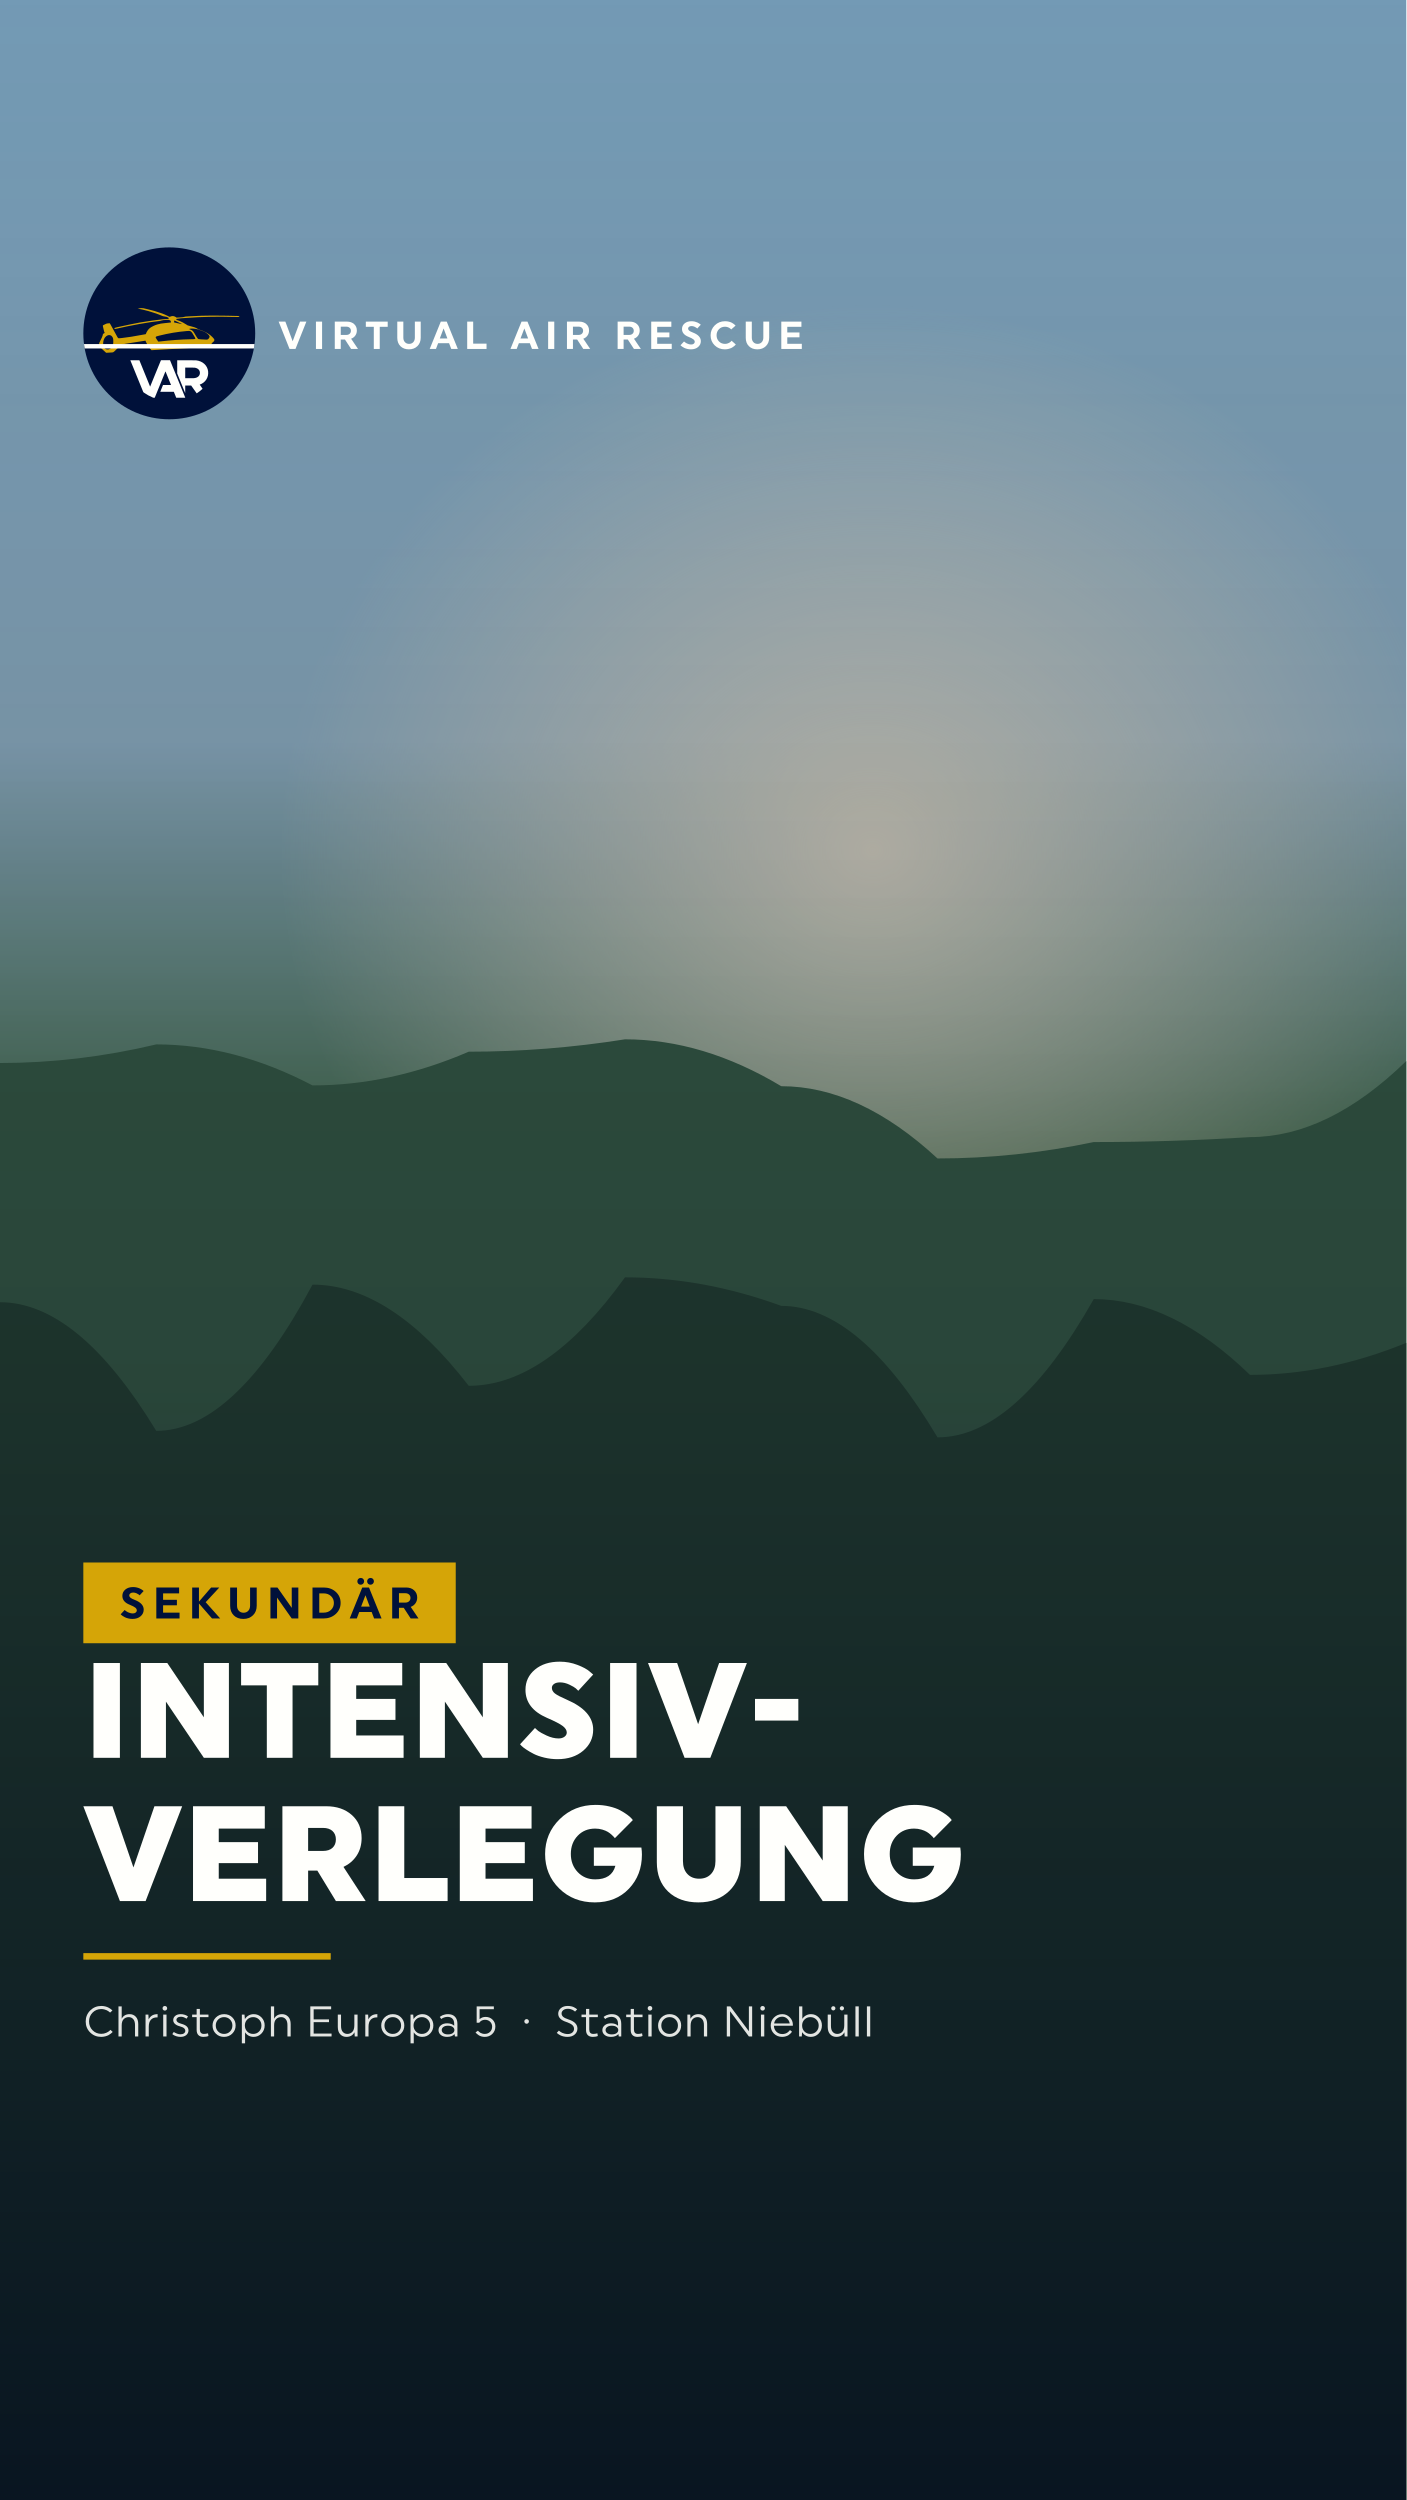
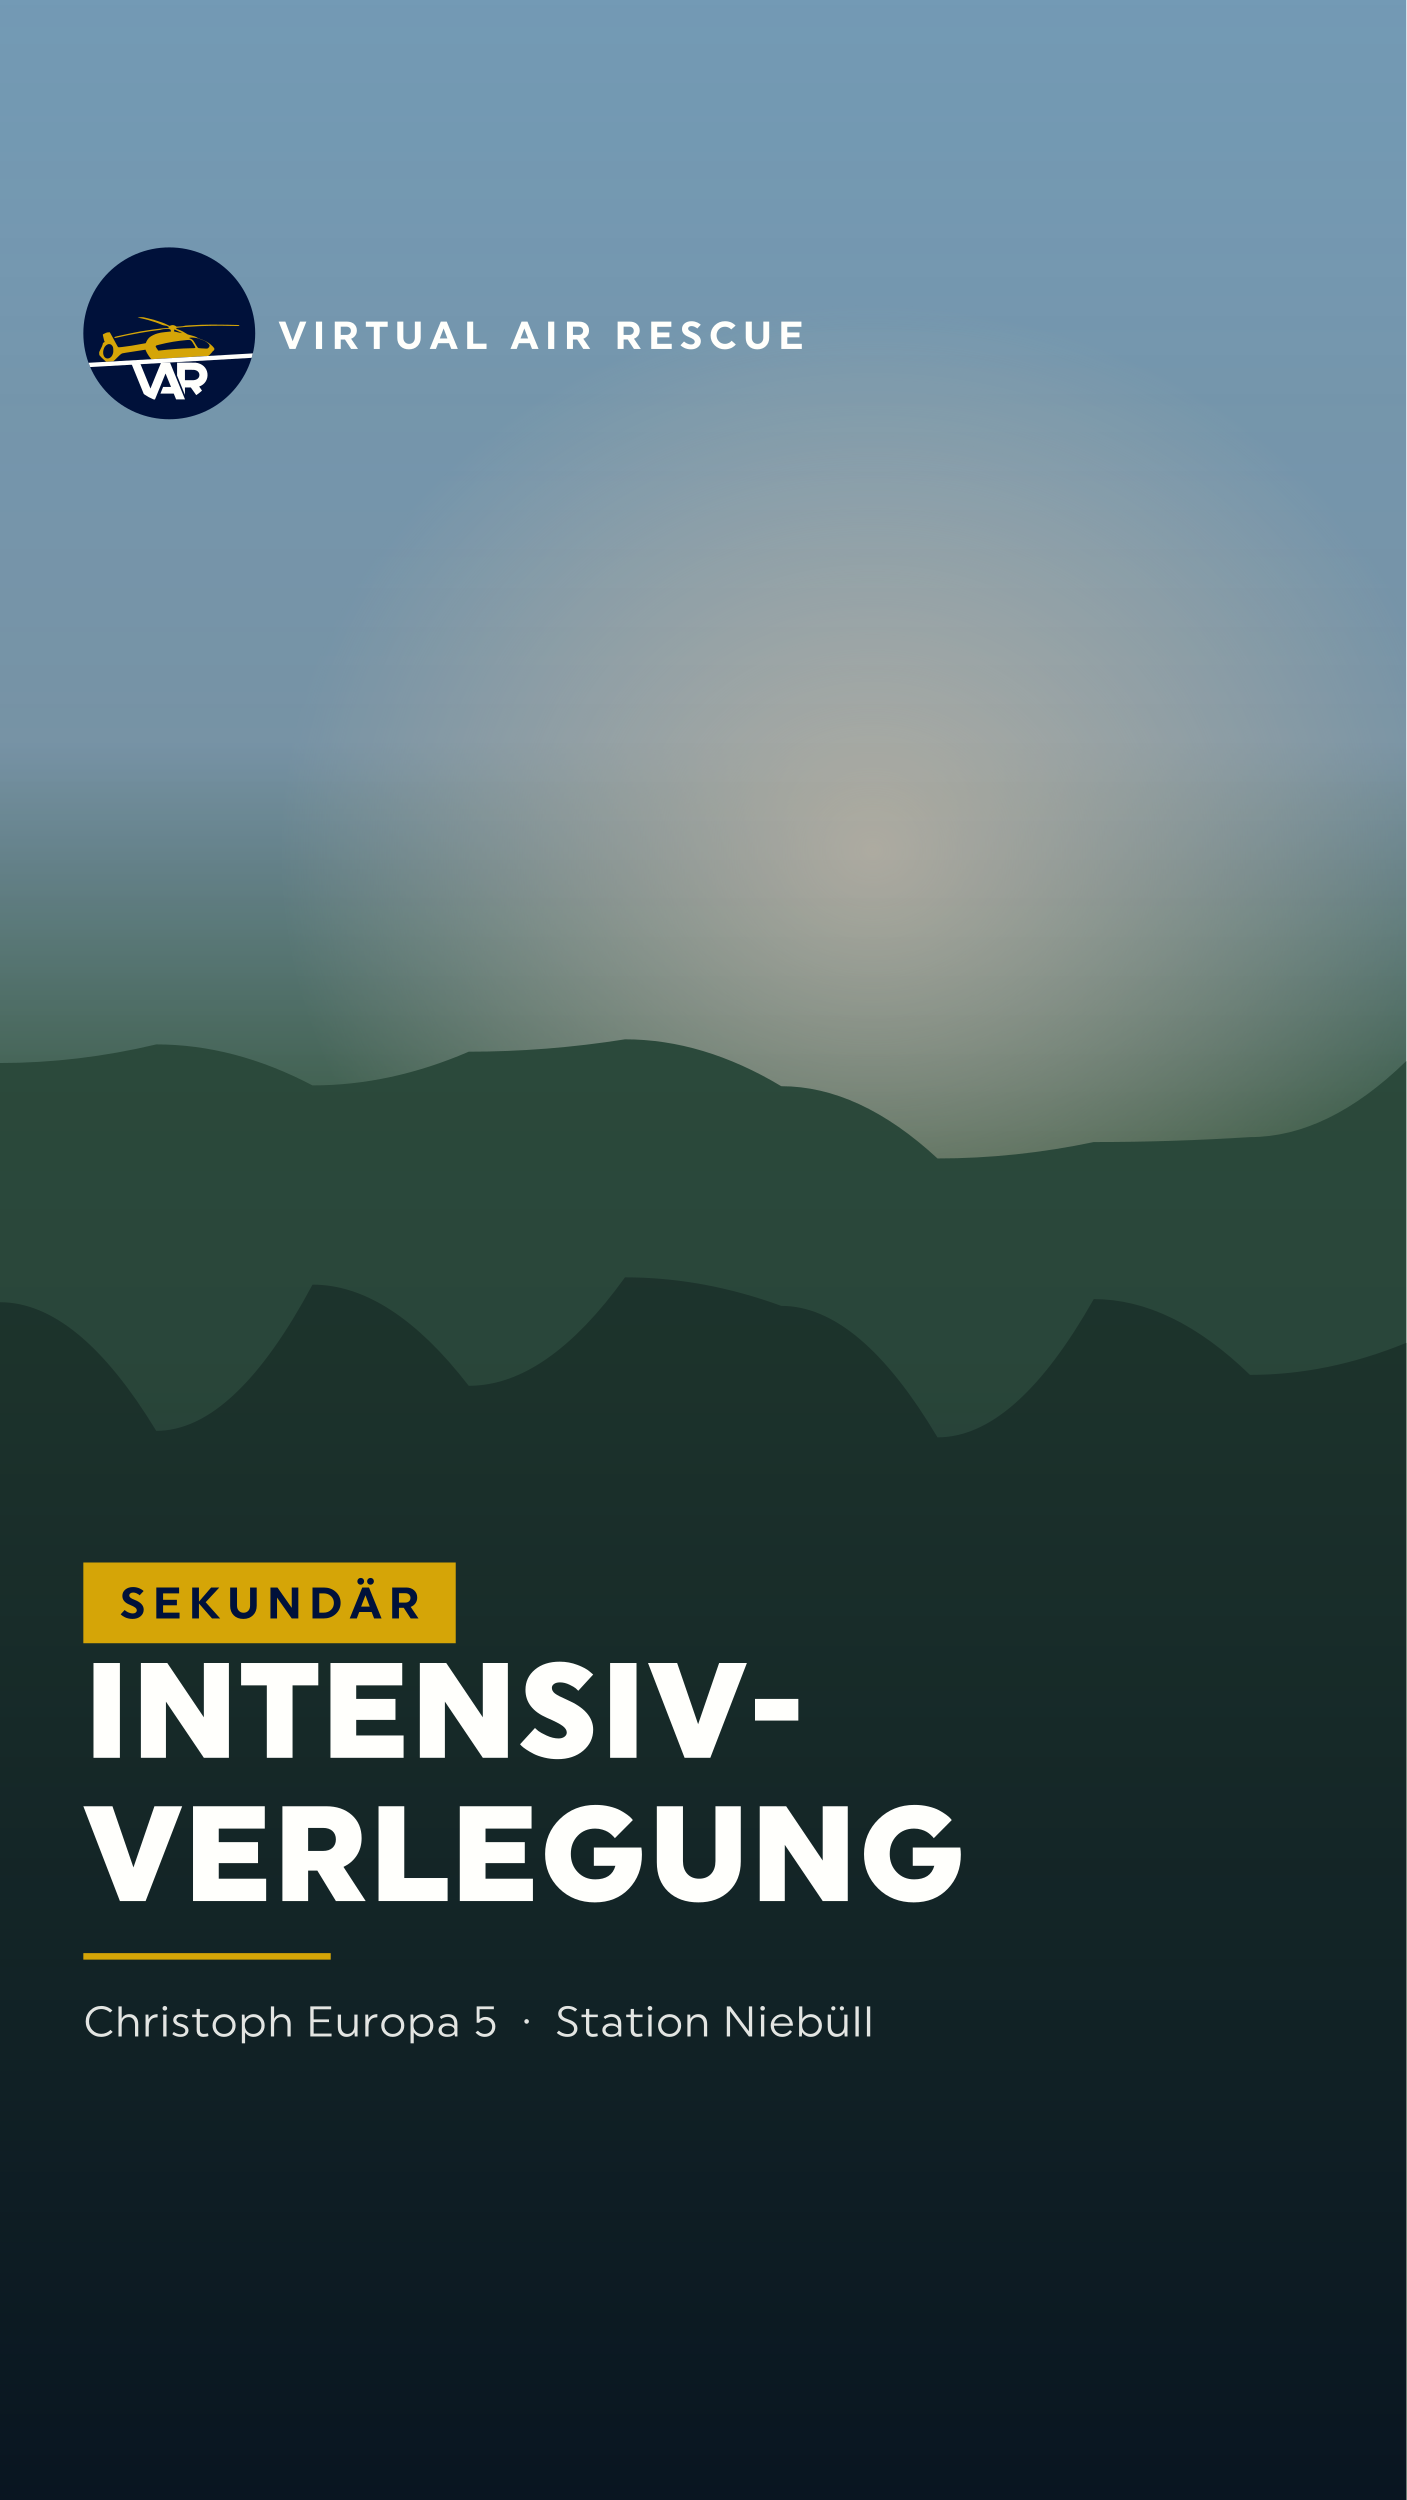
<svg xmlns="http://www.w3.org/2000/svg" viewBox="0 0 1080 1920" width="1080" height="1920">
  <defs>
    <linearGradient id="sc16" x1="0" y1="0" x2="0" y2="1">
      <stop offset="0%" stop-color="#93C3E0" />
      <stop offset="30%" stop-color="#A8CDDF" />
      <stop offset="48%" stop-color="#4E7A4A" />
      <stop offset="74%" stop-color="#335C36" />
      <stop offset="100%" stop-color="#1E3A22" />
    </linearGradient>
    <radialGradient id="sc16s">
      <stop offset="0%" stop-color="#FFF6DC" stop-opacity=".95" />
      <stop offset="100%" stop-color="#FFF6DC" stop-opacity="0" />
    </radialGradient>
  </defs>
  <rect width="1080" height="1920" fill="url(#sc16)" />
  <ellipse cx="670" cy="653" rx="454" ry="422" fill="url(#sc16s)" />
  <path d="M0,1920 L0,816.4 Q60.0,816.4 120.0,802.1 Q180.0,802.1 240.0,833.6 Q300.0,833.6 360.0,807.7 Q420.0,807.7 480.0,798.2 Q540.0,798.2 600.0,834.2 Q660.0,834.2 720.0,889.7 Q780.0,889.7 840.0,877.1 Q900.0,877.1 960.0,873.3 Q1020.0,873.3 1080.0,814.9 L1080,1920 Z" fill="#40684A" />
  <path d="M0,1920 L0,1000.1 Q60.0,1000.1 120.0,1098.9 Q180.0,1098.9 240.0,986.6 Q300.0,986.6 360.0,1064.3 Q420.0,1064.3 480.0,981.0 Q540.0,981.0 600.0,1002.9 Q660.0,1002.9 720.0,1103.9 Q780.0,1103.9 840.0,997.7 Q900.0,997.7 960.0,1055.9 Q1020.0,1055.9 1080.0,1031.3 L1080,1920 Z" fill="#2C4A34" />
  <defs>
    <linearGradient id="sh17" x1="0" y1="0" x2="0" y2="1">
      <stop offset="0%" stop-color="#00081C" stop-opacity="0.22" />
      <stop offset="55%" stop-color="#00081C" stop-opacity="0.36" />
      <stop offset="100%" stop-color="#00081C" stop-opacity="0.8" />
    </linearGradient>
  </defs>
  <rect width="1080" height="1920" fill="url(#sh17)" />
  <g transform="translate(64,190) scale(0.25781)">
    <defs>
      <clipPath id="n1b18">
        <circle cx="256" cy="256" r="256" />
      </clipPath>
    </defs>
    <g clip-path="url(#n1b18)">
      <circle cx="256" cy="256" r="256" fill="#00113A" />
-       <g fill="#D5A507" transform="translate(47.00,180.87) scale(0.418)">
+       <g fill="#D5A507" transform="translate(47.00,207.72) scale(0.418)">
        <path d="M35.7 305.27C27.86 297.99 20 290.67 18.23 289.02C12.94 284.07 7.26 277.76 2.59 271.63C1.3 269.94 1.3 269.94 0.67 259.67C0.04 249.4 0.04 249.4 3.21 243.43C17.85 215.93 25.31 198.26 26.9 187.33C27.45 183.58 26.65 184.36 34.25 180.13C39.92 176.97 39.91 176.98 39.91 175.49C39.91 173.85 39.02 172.61 37.83 172.6C37.11 172.6 37.81 175.22 31.69 149.81C26.64 128.87 26.11 126.2 26.67 124.15C27.12 122.49 32.62 119.37 41.13 115.95C46.53 113.78 47.49 113.3 48.58 112.26C50.67 110.26 58.97 108.69 71.24 107.99C77.19 107.64 74.98 104.81 89.29 131.15C96.15 143.79 105.73 161.29 110.57 170.04C115.41 178.79 120.75 188.62 122.44 191.88C129.48 205.52 134.23 213.21 136.29 214.34C139.72 216.22 170.18 212.83 229.23 204.01C250.02 200.91 306.75 190.88 330.23 186.17C332.66 185.68 332.66 185.68 333.54 183.12C338.5 168.63 350.1 151.3 360.17 143.32C372.8 133.3 397.13 121.34 414.41 116.63C435.84 110.79 444.66 109.17 464.81 107.34C479.81 105.98 511.76 102.62 512.05 102.38C512.08 102.36 511.65 99.49 511.1 96.01C510.1 89.68 510.1 89.68 506.87 88.58C502.65 87.13 501 86.26 499.45 84.67C498.18 83.37 498.18 83.37 487.88 83.75C459.05 84.82 451.08 85.73 441.9 89.01C435.4 91.33 435.45 91.31 428.8 91.97C362.81 98.45 214.12 125.11 126.21 146.21C111.13 149.83 109.91 149.82 109.35 146.09C108.62 141.18 110.96 140.04 130.7 135.68C199.78 120.43 262.82 107.4 294.63 101.81C336.98 94.36 431.41 81.22 452.54 79.84C455.13 79.67 462.05 79.18 467.91 78.75C473.77 78.33 480.74 77.91 483.41 77.82C496.02 77.41 495.76 77.44 495.55 76.49C495.44 76.03 495.28 74.08 495.18 72.17C495.01 68.69 495.01 68.69 493.75 68.38C493.06 68.2 491.24 67.34 489.71 66.47C482.4 62.32 482.87 62.48 475.05 61.23C461.69 59.09 454.17 57.41 449.82 55.59C448.42 55 444.91 53.47 442.02 52.19C431.61 47.57 418.28 42.66 392.8 34.08C364.87 24.67 339.59 17.5 311.76 11.09C299.95 8.37 299.99 8.38 290.21 6.6C279.38 4.63 274.04 3.36 274.55 2.87C275.14 2.3 289.73 0.65 297.88 0.23C311.16 -0.46 311.55 -0.4 341.15 6.74C389.7 18.46 402.15 22.04 437.97 34.58C462.99 43.33 472.02 47.05 486.52 54.55C489.7 56.2 494.13 58.47 496.36 59.59C498.58 60.72 500.74 61.86 501.14 62.13C501.87 62.62 501.89 62.62 504.82 61.38C519.4 55.23 529.43 55.03 540.79 60.69C546.35 63.46 548.17 64.78 548.98 66.6C549.58 67.97 555.31 67.94 575.92 66.45C598.39 64.83 598.39 64.83 607.34 62.29C614.29 60.32 614.14 60.33 639.56 58.79C703.41 54.93 756.26 53.13 806.36 53.13C858.12 53.13 977.54 55.09 996.82 56.26C1000.43 56.48 1001.17 58.14 998.71 60.49C995.29 63.76 991.43 63.94 948.73 62.85C873.08 60.91 856.08 60.83 788.97 62.17C722.22 63.5 694.67 64.8 620.01 70.11C613.86 70.55 607 70.98 604.77 71.07C591.89 71.59 573.5 73.35 567.47 74.64C561.97 75.82 561.32 75.9 556.36 76.04C551.11 76.19 551.11 76.19 550.94 78.75C550.84 80.16 550.57 81.77 550.34 82.33C550.01 83.11 549.99 83.38 550.24 83.47C550.42 83.53 553.42 84.55 556.9 85.72C560.39 86.9 566.25 88.96 569.93 90.32C573.61 91.67 576.74 92.77 576.89 92.77C580.14 92.77 614.7 111.79 625.81 119.69C630.93 123.34 630.93 123.34 636.87 124.75C672.02 133.12 689.95 139.38 701.29 147.24C705.18 149.93 705.18 149.93 720.24 155.31C752.95 166.98 765.35 173.35 790.99 191.66C799.5 197.73 816.67 214.97 819.64 220.42C823.42 227.36 820.75 237.21 814.42 239.63C811.9 240.59 812.26 240.2 804.25 250.61C795.46 262.02 780.6 276.24 776.87 276.82C775.66 277 373.53 299.94 373.25 299.84C371.87 299.33 359.32 284.34 355.46 278.59C344.66 262.51 338.75 252.16 334.39 241.69C332.21 236.45 330.36 232.1 330.28 232.02C329.97 231.71 213.68 249.73 187.97 254.08C164.08 258.12 163.13 258.35 158.5 261.43C151.54 266.06 146.73 270.44 129.11 288.18C98.73 318.77 105.03 315.29 77.25 316.85C63.91 317.61 52.31 318.29 51.48 318.37C49.96 318.52 49.96 318.52 35.7 305.27ZM65.16 294.35C83.73 291.12 97.51 273.39 100.91 248.38C101.38 244.97 101.37 230.17 100.9 226C99.56 213.99 98.8 211.61 94.02 204.55C76.64 178.83 40.43 194.92 31.18 232.47C22.2 268.91 38.7 298.96 65.16 294.35ZM426.51 238.42C508.82 228.76 585.47 223.14 652.64 221.81C692.24 221.03 690.56 222.48 677.71 200.11C656.08 162.43 653.86 160.82 626.75 163.14C557.73 169.02 495.94 179.34 427.86 196.36C408.78 201.13 406.7 201.91 404.56 205.13C401.84 209.25 402.31 210.47 412.79 226.27C421.54 239.45 421.09 239.05 426.51 238.42ZM771.34 224.12C780.47 221.3 789.76 206.88 786.96 199.86C783.31 190.7 764.16 174.62 748.38 167.48C741.64 164.43 718.63 155.97 707.64 152.51C687.74 146.23 651.12 143.59 643.34 147.88C640.63 149.37 642.43 150.74 649.96 152.91C662.3 156.47 670.56 163.87 679.03 178.98C687.23 193.6 699.29 212.89 702.16 215.99C707.1 221.32 707.66 221.47 727.59 222.62C764.71 224.76 768.81 224.9 771.34 224.12ZM591.15 114.24C591.15 114.08 588 112.11 584.82 110.28C578.3 106.55 556.35 96.34 545.07 91.8C543.08 91 540.82 89.97 540.03 89.52C537.82 88.26 535.19 88.74 534.96 90.44C534.72 92.22 534.14 101.92 534.27 102.04C534.33 102.09 541.55 103.67 550.3 105.55C559.05 107.43 571.61 110.17 578.21 111.63C589.8 114.19 591.15 114.47 591.15 114.24Z" fill-rule="evenodd" />
      </g>
-       <rect x="0" y="288" width="512" height="13" fill="#FFFFFC" />
-       <g fill="#FFFFFC" transform="translate(140.00,336.07) scale(0.232)">
+       <g transform="translate(256,330) rotate(-3.275)">
+         <rect x="-614.4" y="0" width="1228.8" height="13" fill="#FFFFFC" />
+       </g>
+       <g fill="#FFFFFC" transform="translate(142.00,343.03) scale(0.228)">
        <path d="M289.74 479.69C249.1 462.82 211.02 441.92 174.82 416.64C167.25 411.34 167.25 411.34 166.37 409.23C162.93 400.93 0.18 1.51 0.07 1.11C-0.06 0.62 2.84 0.59 58.01 0.59L116.09 0.59L185.06 170.03C222.99 263.22 254.1 339.51 254.19 339.56C254.28 339.61 285.4 263.37 323.34 170.12C384.28 20.39 392.41 0.59 392.96 0.59C393.29 0.59 393.7 0.46 393.87 0.29C394.06 0.1 413.57 0.02 451.79 0.07L509.42 0.15L544.76 86.85C564.2 134.53 608.31 242.75 642.78 327.34C677.26 411.92 705.52 481.23 705.59 481.35C705.67 481.47 679.54 481.57 647.54 481.57L589.35 481.57L573.97 443.75L558.58 405.93L471.57 405.85C423.71 405.81 384.55 405.68 384.54 405.56C384.54 405.44 392.39 385.74 402 361.78L419.45 318.23L471.2 318.41C515.7 318.56 522.93 318.53 522.79 318.17C522.7 317.94 506.67 278.74 487.17 231.05C467.67 183.37 451.59 144.02 451.43 143.62C451.18 142.97 450.83 143.66 448.49 149.51C443.95 160.87 401.02 266.69 388.38 297.7C381.77 313.92 368.25 347.1 358.35 371.42C348.45 395.75 334.26 430.59 326.81 448.84L313.26 482.01L304.45 482.08C295.64 482.14 295.64 482.14 289.74 479.69ZM816.71 375.56L781.33 325.28L743.07 325.27L704.81 325.27L704.73 373.84L704.66 422.41L653.27 296.34L601.89 170.27L601.89 85.28L601.89 0.29L714.76 0.3C833.83 0.3 832.21 0.29 844 1.6C928.95 11.07 989.75 66.44 998.79 142.58C1007.87 219.03 965.21 287.28 892.44 312.78C891.58 313.08 890.89 313.43 890.89 313.56C890.89 313.69 899.25 325.68 909.48 340.21C925.33 362.72 928.01 366.68 927.69 367.07C925.15 370.14 900.18 391.1 887.5 400.82C876.27 409.42 854.38 424.97 852.46 425.7C852.24 425.79 838.37 406.35 816.71 375.56ZM814.95 230.6C864.01 227.69 894.92 200 893.44 160.28C892.13 125.15 865.53 100.73 822.91 95.56C816.39 94.77 809.35 94.67 758.26 94.67L704.81 94.66L704.81 162.78L704.81 230.91L757.37 230.9C789.22 230.9 811.91 230.78 814.95 230.6Z" fill-rule="evenodd" />
      </g>
    </g>
  </g>
  <g fill="#FFFFFC" transform="translate(214.0,268.0)">
    <path transform="translate(0.00,0) scale(0.03,-0.03)" d="M279.0 0.0 0.0 700.0H172.0L359.0 197.0L546.0 700.0H710.0L431.0 0.0Z" />
    <path transform="translate(26.10,0) scale(0.03,-0.03)" d="M85.0 0.0V700.0H242.0V0.0Z" />
    <path transform="translate(40.71,0) scale(0.03,-0.03)" d="M374.0 571.0H233.0V359.0H374.0Q429.0 359.0 461.0 388.5Q493.0 418.0 493.0 465.0Q493.0 512.0 461.0 541.5Q429.0 571.0 374.0 571.0ZM80.0 0.0V700.0H393.0Q505.0 700.0 575.0 637.0Q645.0 574.0 645.0 473.0Q645.0 399.0 605.5 343.0Q566.0 287.0 498.0 262.0L675.0 0.0H498.0L341.0 241.0H233.0V0.0Z" />
    <path transform="translate(66.51,0) scale(0.03,-0.03)" d="M575.0 567.0H371.0V0.0H219.0V567.0H15.0V700.0H575.0Z" />
    <path transform="translate(89.01,0) scale(0.03,-0.03)" d="M520.0 700.0H670.0V290.0Q670.0 156.0 586.0 73.0Q502.0 -10.0 368.0 -10.0Q233.0 -10.0 151.5 70.5Q70.0 151.0 70.0 285.0V700.0H225.0V290.0Q225.0 218.0 266.0 174.0Q307.0 130.0 373.0 130.0Q439.0 130.0 479.5 174.0Q520.0 218.0 520.0 290.0Z" />
    <path transform="translate(116.01,0) scale(0.03,-0.03)" d="M356.0 525.0 258.0 268.0H453.0ZM436.0 700.0 720.0 0.0H552.0L496.0 147.0H216.0L160.0 0.0H0.0L284.0 700.0Z" />
    <path transform="translate(142.41,0) scale(0.03,-0.03)" d="M575.0 0.0H80.0V700.0H233.0V136.0H575.0Z" />
    <path transform="translate(178.02,0) scale(0.03,-0.03)" d="M356.0 525.0 258.0 268.0H453.0ZM436.0 700.0 720.0 0.0H552.0L496.0 147.0H216.0L160.0 0.0H0.0L284.0 700.0Z" />
    <path transform="translate(204.42,0) scale(0.03,-0.03)" d="M85.0 0.0V700.0H242.0V0.0Z" />
    <path transform="translate(219.03,0) scale(0.03,-0.03)" d="M374.0 571.0H233.0V359.0H374.0Q429.0 359.0 461.0 388.5Q493.0 418.0 493.0 465.0Q493.0 512.0 461.0 541.5Q429.0 571.0 374.0 571.0ZM80.0 0.0V700.0H393.0Q505.0 700.0 575.0 637.0Q645.0 574.0 645.0 473.0Q645.0 399.0 605.5 343.0Q566.0 287.0 498.0 262.0L675.0 0.0H498.0L341.0 241.0H233.0V0.0Z" />
    <path transform="translate(257.94,0) scale(0.03,-0.03)" d="M374.0 571.0H233.0V359.0H374.0Q429.0 359.0 461.0 388.5Q493.0 418.0 493.0 465.0Q493.0 512.0 461.0 541.5Q429.0 571.0 374.0 571.0ZM80.0 0.0V700.0H393.0Q505.0 700.0 575.0 637.0Q645.0 574.0 645.0 473.0Q645.0 399.0 605.5 343.0Q566.0 287.0 498.0 262.0L675.0 0.0H498.0L341.0 241.0H233.0V0.0Z" />
    <path transform="translate(283.74,0) scale(0.03,-0.03)" d="M605.0 0.0H80.0V700.0H595.0V567.0H233.0V422.0H545.0V298.0H233.0V132.0H605.0Z" />
    <path transform="translate(308.04,0) scale(0.03,-0.03)" d="M340.0 419.0Q540.0 341.0 540.0 200.0Q540.0 110.0 470.0 50.0Q400.0 -10.0 287.0 -10.0Q238.0 -10.0 192.5 1.0Q147.0 12.0 117.0 27.0Q87.0 42.0 64.0 57.5Q41.0 73.0 30.0 84.0L20.0 95.0L110.0 192.0Q113.0 189.0 119.0 183.5Q125.0 178.0 144.0 164.5Q163.0 151.0 183.5 141.0Q204.0 131.0 234.5 122.5Q265.0 114.0 295.0 114.0Q334.0 114.0 359.0 133.5Q384.0 153.0 384.0 183.0Q384.0 218.0 350.0 245.5Q316.0 273.0 225.0 310.0Q58.0 375.0 58.0 511.0Q58.0 598.0 125.0 654.0Q192.0 710.0 301.0 710.0Q344.0 710.0 384.0 700.5Q424.0 691.0 450.5 678.0Q477.0 665.0 498.0 652.0Q519.0 639.0 528.0 630.0L538.0 620.0L448.0 523.0Q441.0 530.0 429.0 540.5Q417.0 551.0 379.5 568.5Q342.0 586.0 303.0 586.0Q261.0 586.0 237.5 567.0Q214.0 548.0 214.0 523.0Q214.0 492.0 240.5 469.5Q267.0 447.0 340.0 419.0Z" />
    <path transform="translate(330.39,0) scale(0.03,-0.03)" d="M415.0 710.0Q467.0 710.0 513.5 698.5Q560.0 687.0 590.0 670.5Q620.0 654.0 642.0 637.0Q664.0 620.0 674.0 608.0L684.0 597.0L572.0 499.0Q570.0 502.0 566.0 506.5Q562.0 511.0 547.0 523.0Q532.0 535.0 515.5 544.5Q499.0 554.0 471.0 561.5Q443.0 569.0 413.0 569.0Q320.0 569.0 259.0 506.0Q198.0 443.0 198.0 350.0Q198.0 256.0 259.0 193.0Q320.0 130.0 413.0 130.0Q445.0 130.0 474.0 138.5Q503.0 147.0 522.0 158.5Q541.0 170.0 555.0 182.0Q569.0 194.0 576.0 202.0L582.0 211.0L690.0 115.0Q686.0 110.0 679.0 101.5Q672.0 93.0 647.0 71.5Q622.0 50.0 592.0 33.5Q562.0 17.0 513.0 3.5Q464.0 -10.0 410.0 -10.0Q254.0 -10.0 149.5 92.5Q45.0 195.0 45.0 347.0Q45.0 499.0 152.0 604.5Q259.0 710.0 415.0 710.0Z" />
    <path transform="translate(356.64,0) scale(0.03,-0.03)" d="M520.0 700.0H670.0V290.0Q670.0 156.0 586.0 73.0Q502.0 -10.0 368.0 -10.0Q233.0 -10.0 151.5 70.5Q70.0 151.0 70.0 285.0V700.0H225.0V290.0Q225.0 218.0 266.0 174.0Q307.0 130.0 373.0 130.0Q439.0 130.0 479.5 174.0Q520.0 218.0 520.0 290.0Z" />
    <path transform="translate(383.64,0) scale(0.03,-0.03)" d="M605.0 0.0H80.0V700.0H595.0V567.0H233.0V422.0H545.0V298.0H233.0V132.0H605.0Z" />
  </g>
  <rect x="64" y="1200" width="286" height="62" fill="#D5A507" />
  <g fill="#00113A" transform="translate(92.0,1243.0)">
    <path transform="translate(0.00,0) scale(0.034,-0.034)" d="M340.0 419.0Q540.0 341.0 540.0 200.0Q540.0 110.0 470.0 50.0Q400.0 -10.0 287.0 -10.0Q238.0 -10.0 192.5 1.0Q147.0 12.0 117.0 27.0Q87.0 42.0 64.0 57.5Q41.0 73.0 30.0 84.0L20.0 95.0L110.0 192.0Q113.0 189.0 119.0 183.5Q125.0 178.0 144.0 164.5Q163.0 151.0 183.5 141.0Q204.0 131.0 234.5 122.5Q265.0 114.0 295.0 114.0Q334.0 114.0 359.0 133.5Q384.0 153.0 384.0 183.0Q384.0 218.0 350.0 245.5Q316.0 273.0 225.0 310.0Q58.0 375.0 58.0 511.0Q58.0 598.0 125.0 654.0Q192.0 710.0 301.0 710.0Q344.0 710.0 384.0 700.5Q424.0 691.0 450.5 678.0Q477.0 665.0 498.0 652.0Q519.0 639.0 528.0 630.0L538.0 620.0L448.0 523.0Q441.0 530.0 429.0 540.5Q417.0 551.0 379.5 568.5Q342.0 586.0 303.0 586.0Q261.0 586.0 237.5 567.0Q214.0 548.0 214.0 523.0Q214.0 492.0 240.5 469.5Q267.0 447.0 340.0 419.0Z" />
    <path transform="translate(25.33,0) scale(0.034,-0.034)" d="M605.0 0.0H80.0V700.0H595.0V567.0H233.0V422.0H545.0V298.0H233.0V132.0H605.0Z" />
    <path transform="translate(52.87,0) scale(0.034,-0.034)" d="M528.0 0.0 233.0 339.0V0.0H80.0V700.0H233.0V381.0L508.0 700.0H693.0L385.0 368.0L713.0 0.0Z" />
    <path transform="translate(82.38,0) scale(0.034,-0.034)" d="M520.0 700.0H670.0V290.0Q670.0 156.0 586.0 73.0Q502.0 -10.0 368.0 -10.0Q233.0 -10.0 151.5 70.5Q70.0 151.0 70.0 285.0V700.0H225.0V290.0Q225.0 218.0 266.0 174.0Q307.0 130.0 373.0 130.0Q439.0 130.0 479.5 174.0Q520.0 218.0 520.0 290.0Z" />
    <path transform="translate(112.98,0) scale(0.034,-0.034)" d="M561.0 0.0 229.0 472.0V0.0H80.0V700.0H238.0L561.0 240.0V700.0H710.0V0.0Z" />
    <path transform="translate(145.28,0) scale(0.034,-0.034)" d="M233.0 567.0V132.0H333.0Q433.0 132.0 498.0 194.0Q563.0 256.0 563.0 350.0Q563.0 444.0 498.0 505.5Q433.0 567.0 333.0 567.0ZM80.0 700.0H330.0Q498.0 700.0 606.5 601.0Q715.0 502.0 715.0 352.0Q715.0 202.0 604.0 101.0Q493.0 0.0 325.0 0.0H80.0Z" />
    <path transform="translate(176.56,0) scale(0.034,-0.034)" d="M356.0 525.0 258.0 268.0H453.0ZM436.0 700.0 720.0 0.0H552.0L496.0 147.0H216.0L160.0 0.0H0.0L284.0 700.0ZM547.0 840.0Q547.0 808.0 524.5 785.5Q502.0 763.0 470.0 763.0Q437.0 763.0 415.5 784.5Q394.0 806.0 394.0 839.0Q394.0 872.0 416.0 894.0Q438.0 916.0 471.0 916.0Q504.0 916.0 525.5 894.5Q547.0 873.0 547.0 840.0ZM326.0 840.0Q326.0 808.0 303.5 785.5Q281.0 763.0 249.0 763.0Q216.0 763.0 194.5 784.5Q173.0 806.0 173.0 839.0Q173.0 872.0 195.0 894.0Q217.0 916.0 250.0 916.0Q283.0 916.0 304.5 894.5Q326.0 873.0 326.0 840.0Z" />
    <path transform="translate(206.48,0) scale(0.034,-0.034)" d="M374.0 571.0H233.0V359.0H374.0Q429.0 359.0 461.0 388.5Q493.0 418.0 493.0 465.0Q493.0 512.0 461.0 541.5Q429.0 571.0 374.0 571.0ZM80.0 0.0V700.0H393.0Q505.0 700.0 575.0 637.0Q645.0 574.0 645.0 473.0Q645.0 399.0 605.5 343.0Q566.0 287.0 498.0 262.0L675.0 0.0H498.0L341.0 241.0H233.0V0.0Z" />
  </g>
  <g fill="#FFFFFC" transform="translate(64.0,1350.0)">
    <path transform="translate(0.00,0) scale(0.104,-0.104)" d="M75.0 0.0V700.0H270.0V0.0Z" />
    <path transform="translate(36.92,0) scale(0.104,-0.104)" d="M535.0 0.0 255.0 415.0V0.0H70.0V700.0H265.0L535.0 299.0V700.0H720.0V0.0Z" />
    <path transform="translate(120.12,0) scale(0.104,-0.104)" d="M580.0 535.0H390.0V0.0H200.0V535.0H10.0V700.0H580.0Z" />
    <path transform="translate(182.52,0) scale(0.104,-0.104)" d="M610.0 0.0H70.0V700.0H600.0V535.0H260.0V435.0H550.0V280.0H260.0V165.0H610.0Z" />
    <path transform="translate(251.16,0) scale(0.104,-0.104)" d="M535.0 0.0 255.0 415.0V0.0H70.0V700.0H265.0L535.0 299.0V700.0H720.0V0.0Z" />
    <path transform="translate(334.36,0) scale(0.104,-0.104)" d="M245.0 517.0Q245.0 493.0 267.0 475.5Q289.0 458.0 356.0 429.0Q550.0 345.0 550.0 208.0Q550.0 115.0 476.5 52.5Q403.0 -10.0 287.0 -10.0Q237.0 -10.0 189.5 1.5Q142.0 13.0 111.0 29.0Q80.0 45.0 56.0 61.0Q32.0 77.0 21.0 88.0L10.0 100.0L120.0 220.0Q129.0 211.0 144.5 198.5Q160.0 186.0 206.0 164.5Q252.0 143.0 295.0 143.0Q321.0 143.0 338.0 155.5Q355.0 168.0 355.0 187.0Q355.0 212.0 325.0 235.0Q295.0 258.0 209.0 295.0Q50.0 364.0 50.0 502.0Q50.0 593.0 120.0 651.5Q190.0 710.0 303.0 710.0Q372.0 710.0 434.0 686.0Q496.0 662.0 523.0 638.0L550.0 615.0L440.0 495.0Q434.0 502.0 422.0 512.5Q410.0 523.0 375.0 540.0Q340.0 557.0 305.0 557.0Q277.0 557.0 261.0 545.5Q245.0 534.0 245.0 517.0Z" />
    <path transform="translate(396.76,0) scale(0.104,-0.104)" d="M75.0 0.0V700.0H270.0V0.0Z" />
    <path transform="translate(433.68,0) scale(0.104,-0.104)" d="M270.0 0.0 0.0 700.0H215.0L370.0 248.0L525.0 700.0H730.0L460.0 0.0Z" />
    <path transform="translate(510.64,0) scale(0.104,-0.104)" d="M370.0 275.0H50.0V435.0H370.0Z" />
  </g>
  <g fill="#FFFFFC" transform="translate(64.0,1460.0)">
    <path transform="translate(0.00,0) scale(0.104,-0.104)" d="M270.0 0.0 0.0 700.0H215.0L370.0 248.0L525.0 700.0H730.0L460.0 0.0Z" />
    <path transform="translate(76.96,0) scale(0.104,-0.104)" d="M610.0 0.0H70.0V700.0H600.0V535.0H260.0V435.0H550.0V280.0H260.0V165.0H610.0Z" />
    <path transform="translate(145.60,0) scale(0.104,-0.104)" d="M70.0 0.0V700.0H393.0Q510.0 700.0 582.5 635.5Q655.0 571.0 655.0 465.0Q655.0 392.0 619.5 337.0Q584.0 282.0 521.0 252.0L685.0 0.0H465.0L328.0 225.0H260.0V0.0ZM370.0 540.0H260.0V370.0H370.0Q415.0 370.0 440.0 393.0Q465.0 416.0 465.0 455.0Q465.0 494.0 440.0 517.0Q415.0 540.0 370.0 540.0Z" />
    <path transform="translate(219.44,0) scale(0.104,-0.104)" d="M580.0 0.0H70.0V700.0H260.0V170.0H580.0Z" />
    <path transform="translate(281.84,0) scale(0.104,-0.104)" d="M610.0 0.0H70.0V700.0H600.0V535.0H260.0V435.0H550.0V280.0H260.0V165.0H610.0Z" />
    <path transform="translate(350.48,0) scale(0.104,-0.104)" d="M400.0 395.0H751.0Q755.0 368.0 755.0 343.0Q755.0 192.0 659.0 91.0Q563.0 -10.0 407.0 -10.0Q249.0 -10.0 144.5 92.5Q40.0 195.0 40.0 347.0Q40.0 499.0 147.5 604.5Q255.0 710.0 413.0 710.0Q467.0 710.0 515.0 698.5Q563.0 687.0 593.5 670.5Q624.0 654.0 646.5 637.5Q669.0 621.0 678.0 610.0L688.0 598.0L555.0 464.0Q553.0 467.0 549.5 471.5Q546.0 476.0 532.5 488.5Q519.0 501.0 503.5 510.5Q488.0 520.0 463.0 527.5Q438.0 535.0 410.0 535.0Q331.0 535.0 280.5 482.0Q230.0 429.0 230.0 348.0Q230.0 267.0 281.0 213.5Q332.0 160.0 410.0 160.0Q532.0 160.0 559.0 260.0H400.0Z" />
    <path transform="translate(434.20,0) scale(0.104,-0.104)" d="M493.0 700.0H680.0V293.0Q680.0 156.0 593.5 73.0Q507.0 -10.0 367.0 -10.0Q227.0 -10.0 143.5 70.0Q60.0 150.0 60.0 287.0V700.0H253.0V295.0Q253.0 235.0 285.5 200.0Q318.0 165.0 373.0 165.0Q428.0 165.0 460.5 200.0Q493.0 235.0 493.0 295.0Z" />
    <path transform="translate(512.20,0) scale(0.104,-0.104)" d="M535.0 0.0 255.0 415.0V0.0H70.0V700.0H265.0L535.0 299.0V700.0H720.0V0.0Z" />
    <path transform="translate(595.40,0) scale(0.104,-0.104)" d="M400.0 395.0H751.0Q755.0 368.0 755.0 343.0Q755.0 192.0 659.0 91.0Q563.0 -10.0 407.0 -10.0Q249.0 -10.0 144.5 92.5Q40.0 195.0 40.0 347.0Q40.0 499.0 147.5 604.5Q255.0 710.0 413.0 710.0Q467.0 710.0 515.0 698.5Q563.0 687.0 593.5 670.5Q624.0 654.0 646.5 637.5Q669.0 621.0 678.0 610.0L688.0 598.0L555.0 464.0Q553.0 467.0 549.5 471.5Q546.0 476.0 532.5 488.5Q519.0 501.0 503.5 510.5Q488.0 520.0 463.0 527.5Q438.0 535.0 410.0 535.0Q331.0 535.0 280.5 482.0Q230.0 429.0 230.0 348.0Q230.0 267.0 281.0 213.5Q332.0 160.0 410.0 160.0Q532.0 160.0 559.0 260.0H400.0Z" />
  </g>
  <rect x="64" y="1500" width="190" height="5" fill="#D5A507" />
  <g fill="#FFFFFC" opacity=".88" transform="translate(64.0,1564.0)">
    <path transform="translate(0.00,0) scale(0.033,-0.033)" d="M419.0 710.0Q466.0 710.0 510.0 699.0Q554.0 688.0 583.0 672.5Q612.0 657.0 634.0 641.5Q656.0 626.0 666.0 615.0L677.0 604.0L622.0 555.0Q619.0 558.0 613.0 564.0Q607.0 570.0 587.5 584.0Q568.0 598.0 546.0 609.0Q524.0 620.0 489.0 629.0Q454.0 638.0 418.0 638.0Q297.0 638.0 215.0 555.0Q133.0 472.0 133.0 350.0Q133.0 227.0 215.0 144.0Q297.0 61.0 418.0 61.0Q479.0 61.0 532.0 84.5Q585.0 108.0 608.0 131.0L631.0 154.0L683.0 106.0Q679.0 101.0 672.0 93.5Q665.0 86.0 640.0 66.0Q615.0 46.0 586.0 30.5Q557.0 15.0 511.0 2.5Q465.0 -10.0 416.0 -10.0Q263.0 -10.0 159.0 93.0Q55.0 196.0 55.0 348.0Q55.0 500.0 160.5 605.0Q266.0 710.0 419.0 710.0Z" />
    <path transform="translate(24.35,0) scale(0.033,-0.033)" d="M80.0 0.0V700.0H155.0V413.0Q211.0 519.0 340.0 519.0Q426.0 519.0 483.0 459.0Q540.0 399.0 540.0 287.0V0.0H465.0V263.0Q465.0 357.0 423.5 403.5Q382.0 450.0 319.0 450.0Q248.0 450.0 201.5 403.0Q155.0 356.0 155.0 259.0V0.0Z" />
    <path transform="translate(45.14,0) scale(0.033,-0.033)" d="M80.0 0.0V509.0H146.0L152.0 395.0Q209.0 519.0 361.0 519.0L360.0 444.0H347.0Q256.0 444.0 205.5 389.5Q155.0 335.0 155.0 225.0V0.0Z" />
    <path transform="translate(58.54,0) scale(0.033,-0.033)" d="M85.0 0.0V509.0H162.0V0.0ZM85.0 694.0Q100.0 709.0 123.0 709.0Q146.0 709.0 161.5 694.0Q177.0 679.0 177.0 656.0Q177.0 633.0 161.5 617.5Q146.0 602.0 123.0 602.0Q100.0 602.0 85.0 617.5Q70.0 633.0 70.0 656.0Q70.0 679.0 85.0 694.0Z" />
    <path transform="translate(67.35,0) scale(0.033,-0.033)" d="M243.0 294.0Q406.0 251.0 406.0 141.0Q406.0 77.0 356.0 33.5Q306.0 -10.0 219.0 -10.0Q166.0 -10.0 119.0 6.5Q72.0 23.0 51.0 39.0L30.0 55.0L65.0 106.0Q72.0 100.0 85.5 90.5Q99.0 81.0 139.5 65.5Q180.0 50.0 220.0 50.0Q272.0 50.0 302.0 73.5Q332.0 97.0 332.0 130.0Q332.0 165.0 304.0 191.0Q276.0 217.0 198.0 238.0Q128.0 257.0 89.5 294.0Q51.0 331.0 51.0 381.0Q51.0 438.0 97.5 478.5Q144.0 519.0 227.0 519.0Q273.0 519.0 315.0 505.5Q357.0 492.0 376.0 478.0L395.0 464.0L359.0 412.0Q353.0 417.0 342.5 425.0Q332.0 433.0 298.5 446.0Q265.0 459.0 230.0 459.0Q180.0 459.0 152.5 437.5Q125.0 416.0 125.0 389.0Q125.0 358.0 150.5 335.0Q176.0 312.0 243.0 294.0Z" />
    <path transform="translate(82.90,0) scale(0.033,-0.033)" d="M200.0 640.0V509.0H400.0V449.0H200.0V164.0Q200.0 59.0 293.0 59.0Q315.0 59.0 339.0 62.5Q363.0 66.0 376.0 70.0L389.0 73.0L400.0 11.0Q356.0 -10.0 281.0 -10.0Q208.0 -10.0 166.5 31.0Q125.0 72.0 125.0 151.0V449.0H20.0V509.0H125.0V640.0Z" />
    <path transform="translate(97.75,0) scale(0.033,-0.033)" d="M507.0 255.0Q507.0 338.0 451.5 394.0Q396.0 450.0 313.0 450.0Q231.0 450.0 175.5 394.0Q120.0 338.0 120.0 255.0Q120.0 171.0 175.0 115.0Q230.0 59.0 313.0 59.0Q396.0 59.0 451.5 115.0Q507.0 171.0 507.0 255.0ZM123.0 442.0Q201.0 519.0 315.0 519.0Q429.0 519.0 505.5 443.5Q582.0 368.0 582.0 256.0Q582.0 144.0 504.0 67.0Q426.0 -10.0 312.0 -10.0Q198.0 -10.0 121.5 65.5Q45.0 141.0 45.0 253.0Q45.0 365.0 123.0 442.0Z" />
    <path transform="translate(119.10,0) scale(0.033,-0.033)" d="M536.0 255.0Q536.0 338.0 480.5 394.0Q425.0 450.0 343.0 450.0Q261.0 450.0 205.5 394.0Q150.0 338.0 150.0 255.0Q150.0 171.0 205.0 115.0Q260.0 59.0 343.0 59.0Q426.0 59.0 481.0 115.0Q536.0 171.0 536.0 255.0ZM80.0 -160.0V509.0H142.0L151.0 404.0Q183.0 457.0 237.0 488.0Q291.0 519.0 357.0 519.0Q463.0 519.0 537.0 443.0Q611.0 367.0 611.0 256.0Q611.0 145.0 535.5 67.5Q460.0 -10.0 354.0 -10.0Q290.0 -10.0 238.0 18.5Q186.0 47.0 155.0 97.0V-160.0Z" />
    <path transform="translate(141.41,0) scale(0.033,-0.033)" d="M80.0 0.0V700.0H155.0V413.0Q211.0 519.0 340.0 519.0Q426.0 519.0 483.0 459.0Q540.0 399.0 540.0 287.0V0.0H465.0V263.0Q465.0 357.0 423.5 403.5Q382.0 450.0 319.0 450.0Q248.0 450.0 201.5 403.0Q155.0 356.0 155.0 259.0V0.0Z" />
    <path transform="translate(171.01,0) scale(0.033,-0.033)" d="M595.0 0.0H100.0V700.0H585.0V632.0H178.0V397.0H535.0V333.0H178.0V67.0H595.0Z" />
    <path transform="translate(193.12,0) scale(0.033,-0.033)" d="M455.0 261.0V509.0H530.0V0.0H464.0L458.0 98.0Q402.0 -10.0 270.0 -10.0Q184.0 -10.0 127.0 50.0Q70.0 110.0 70.0 222.0V509.0H145.0V246.0Q145.0 152.0 186.5 105.5Q228.0 59.0 291.0 59.0Q363.0 59.0 409.0 108.0Q455.0 157.0 455.0 261.0Z" />
    <path transform="translate(213.91,0) scale(0.033,-0.033)" d="M80.0 0.0V509.0H146.0L152.0 395.0Q209.0 519.0 361.0 519.0L360.0 444.0H347.0Q256.0 444.0 205.5 389.5Q155.0 335.0 155.0 225.0V0.0Z" />
    <path transform="translate(227.30,0) scale(0.033,-0.033)" d="M507.0 255.0Q507.0 338.0 451.5 394.0Q396.0 450.0 313.0 450.0Q231.0 450.0 175.5 394.0Q120.0 338.0 120.0 255.0Q120.0 171.0 175.0 115.0Q230.0 59.0 313.0 59.0Q396.0 59.0 451.5 115.0Q507.0 171.0 507.0 255.0ZM123.0 442.0Q201.0 519.0 315.0 519.0Q429.0 519.0 505.5 443.5Q582.0 368.0 582.0 256.0Q582.0 144.0 504.0 67.0Q426.0 -10.0 312.0 -10.0Q198.0 -10.0 121.5 65.5Q45.0 141.0 45.0 253.0Q45.0 365.0 123.0 442.0Z" />
    <path transform="translate(248.65,0) scale(0.033,-0.033)" d="M536.0 255.0Q536.0 338.0 480.5 394.0Q425.0 450.0 343.0 450.0Q261.0 450.0 205.5 394.0Q150.0 338.0 150.0 255.0Q150.0 171.0 205.0 115.0Q260.0 59.0 343.0 59.0Q426.0 59.0 481.0 115.0Q536.0 171.0 536.0 255.0ZM80.0 -160.0V509.0H142.0L151.0 404.0Q183.0 457.0 237.0 488.0Q291.0 519.0 357.0 519.0Q463.0 519.0 537.0 443.0Q611.0 367.0 611.0 256.0Q611.0 145.0 535.5 67.5Q460.0 -10.0 354.0 -10.0Q290.0 -10.0 238.0 18.5Q186.0 47.0 155.0 97.0V-160.0Z" />
    <path transform="translate(270.96,0) scale(0.033,-0.033)" d="M273.0 48.0Q345.0 48.0 385.0 76.5Q425.0 105.0 425.0 149.0Q425.0 192.0 385.0 221.0Q345.0 250.0 273.0 250.0Q207.0 250.0 168.5 221.0Q130.0 192.0 130.0 149.0Q130.0 105.0 168.5 76.5Q207.0 48.0 273.0 48.0ZM257.0 306.0Q361.0 306.0 420.0 249.0V291.0Q420.0 373.0 378.5 414.5Q337.0 456.0 267.0 456.0Q225.0 456.0 188.5 443.0Q152.0 430.0 136.0 418.0L121.0 405.0L85.0 453.0Q88.0 456.0 93.0 460.5Q98.0 465.0 116.0 476.0Q134.0 487.0 154.5 496.0Q175.0 505.0 208.0 512.0Q241.0 519.0 277.0 519.0Q380.0 519.0 437.5 460.0Q495.0 401.0 495.0 291.0V0.0H437.0L429.0 55.0Q369.0 -10.0 255.0 -10.0Q163.0 -10.0 109.0 34.5Q55.0 79.0 55.0 146.0Q55.0 214.0 110.0 260.0Q165.0 306.0 257.0 306.0Z" />
    <path transform="translate(299.24,0) scale(0.033,-0.033)" d="M86.0 320.0V700.0H486.0V635.0H154.0V402.0Q211.0 455.0 294.0 455.0Q392.0 455.0 456.5 390.5Q521.0 326.0 521.0 231.0Q521.0 128.0 450.5 59.0Q380.0 -10.0 274.0 -10.0Q234.0 -10.0 197.0 0.5Q160.0 11.0 136.5 26.5Q113.0 42.0 94.5 57.5Q76.0 73.0 68.0 84.0L60.0 94.0L116.0 135.0Q118.0 132.0 122.5 127.0Q127.0 122.0 141.5 108.5Q156.0 95.0 173.0 85.0Q190.0 75.0 217.5 67.0Q245.0 59.0 274.0 59.0Q349.0 59.0 397.5 107.0Q446.0 155.0 446.0 229.0Q446.0 297.0 399.5 342.5Q353.0 388.0 281.0 388.0Q254.0 388.0 230.5 381.0Q207.0 374.0 192.5 364.5Q178.0 355.0 167.5 344.5Q157.0 334.0 152.5 327.5Q148.0 321.0 148.0 320.0Z" />
    <path transform="translate(336.70,0) scale(0.033,-0.033)" d="M113.0 296.0Q91.0 296.0 75.5 312.0Q60.0 328.0 60.0 350.0Q60.0 372.0 75.5 388.0Q91.0 404.0 113.0 404.0Q135.0 404.0 151.0 388.0Q167.0 372.0 167.0 350.0Q167.0 328.0 151.5 312.0Q136.0 296.0 113.0 296.0Z" />
    <path transform="translate(362.47,0) scale(0.033,-0.033)" d="M302.0 398.0Q515.0 330.0 515.0 185.0Q515.0 101.0 452.0 45.5Q389.0 -10.0 282.0 -10.0Q236.0 -10.0 193.5 0.0Q151.0 10.0 123.5 23.5Q96.0 37.0 75.0 51.0Q54.0 65.0 44.0 75.0L35.0 85.0L84.0 137.0Q87.0 134.0 92.5 128.5Q98.0 123.0 118.0 109.0Q138.0 95.0 160.0 84.5Q182.0 74.0 217.5 65.0Q253.0 56.0 290.0 56.0Q355.0 56.0 395.5 90.5Q436.0 125.0 436.0 176.0Q436.0 230.0 395.0 267.0Q354.0 304.0 251.0 339.0Q68.0 400.0 68.0 529.0Q68.0 607.0 129.0 658.5Q190.0 710.0 291.0 710.0Q331.0 710.0 368.5 702.0Q406.0 694.0 430.0 682.0Q454.0 670.0 472.5 658.0Q491.0 646.0 500.0 638.0L508.0 630.0L459.0 578.0Q457.0 581.0 452.0 585.5Q447.0 590.0 431.0 601.0Q415.0 612.0 397.0 621.0Q379.0 630.0 351.0 637.0Q323.0 644.0 293.0 644.0Q223.0 644.0 184.5 611.5Q146.0 579.0 146.0 536.0Q146.0 490.0 182.5 457.5Q219.0 425.0 302.0 398.0Z" />
    <path transform="translate(381.94,0) scale(0.033,-0.033)" d="M200.0 640.0V509.0H400.0V449.0H200.0V164.0Q200.0 59.0 293.0 59.0Q315.0 59.0 339.0 62.5Q363.0 66.0 376.0 70.0L389.0 73.0L400.0 11.0Q356.0 -10.0 281.0 -10.0Q208.0 -10.0 166.5 31.0Q125.0 72.0 125.0 151.0V449.0H20.0V509.0H125.0V640.0Z" />
    <path transform="translate(396.79,0) scale(0.033,-0.033)" d="M273.0 48.0Q345.0 48.0 385.0 76.5Q425.0 105.0 425.0 149.0Q425.0 192.0 385.0 221.0Q345.0 250.0 273.0 250.0Q207.0 250.0 168.5 221.0Q130.0 192.0 130.0 149.0Q130.0 105.0 168.5 76.5Q207.0 48.0 273.0 48.0ZM257.0 306.0Q361.0 306.0 420.0 249.0V291.0Q420.0 373.0 378.5 414.5Q337.0 456.0 267.0 456.0Q225.0 456.0 188.5 443.0Q152.0 430.0 136.0 418.0L121.0 405.0L85.0 453.0Q88.0 456.0 93.0 460.5Q98.0 465.0 116.0 476.0Q134.0 487.0 154.5 496.0Q175.0 505.0 208.0 512.0Q241.0 519.0 277.0 519.0Q380.0 519.0 437.5 460.0Q495.0 401.0 495.0 291.0V0.0H437.0L429.0 55.0Q369.0 -10.0 255.0 -10.0Q163.0 -10.0 109.0 34.5Q55.0 79.0 55.0 146.0Q55.0 214.0 110.0 260.0Q165.0 306.0 257.0 306.0Z" />
    <path transform="translate(416.26,0) scale(0.033,-0.033)" d="M200.0 640.0V509.0H400.0V449.0H200.0V164.0Q200.0 59.0 293.0 59.0Q315.0 59.0 339.0 62.5Q363.0 66.0 376.0 70.0L389.0 73.0L400.0 11.0Q356.0 -10.0 281.0 -10.0Q208.0 -10.0 166.5 31.0Q125.0 72.0 125.0 151.0V449.0H20.0V509.0H125.0V640.0Z" />
    <path transform="translate(431.11,0) scale(0.033,-0.033)" d="M85.0 0.0V509.0H162.0V0.0ZM85.0 694.0Q100.0 709.0 123.0 709.0Q146.0 709.0 161.5 694.0Q177.0 679.0 177.0 656.0Q177.0 633.0 161.5 617.5Q146.0 602.0 123.0 602.0Q100.0 602.0 85.0 617.5Q70.0 633.0 70.0 656.0Q70.0 679.0 85.0 694.0Z" />
    <path transform="translate(439.92,0) scale(0.033,-0.033)" d="M507.0 255.0Q507.0 338.0 451.5 394.0Q396.0 450.0 313.0 450.0Q231.0 450.0 175.5 394.0Q120.0 338.0 120.0 255.0Q120.0 171.0 175.0 115.0Q230.0 59.0 313.0 59.0Q396.0 59.0 451.5 115.0Q507.0 171.0 507.0 255.0ZM123.0 442.0Q201.0 519.0 315.0 519.0Q429.0 519.0 505.5 443.5Q582.0 368.0 582.0 256.0Q582.0 144.0 504.0 67.0Q426.0 -10.0 312.0 -10.0Q198.0 -10.0 121.5 65.5Q45.0 141.0 45.0 253.0Q45.0 365.0 123.0 442.0Z" />
    <path transform="translate(461.27,0) scale(0.033,-0.033)" d="M155.0 248.0V0.0H80.0V509.0H146.0L152.0 411.0Q208.0 519.0 340.0 519.0Q426.0 519.0 483.0 459.0Q540.0 399.0 540.0 287.0V0.0H465.0V263.0Q465.0 357.0 423.5 403.5Q382.0 450.0 319.0 450.0Q247.0 450.0 201.0 401.0Q155.0 352.0 155.0 248.0Z" />
    <path transform="translate(490.88,0) scale(0.033,-0.033)" d="M614.0 0.0 176.0 587.0V0.0H100.0V700.0H183.0L614.0 121.0V700.0H690.0V0.0Z" />
    <path transform="translate(517.61,0) scale(0.033,-0.033)" d="M85.0 0.0V509.0H162.0V0.0ZM85.0 694.0Q100.0 709.0 123.0 709.0Q146.0 709.0 161.5 694.0Q177.0 679.0 177.0 656.0Q177.0 633.0 161.5 617.5Q146.0 602.0 123.0 602.0Q100.0 602.0 85.0 617.5Q70.0 633.0 70.0 656.0Q70.0 679.0 85.0 694.0Z" />
    <path transform="translate(526.42,0) scale(0.033,-0.033)" d="M559.0 250.0H120.0Q121.0 167.0 176.5 111.5Q232.0 56.0 316.0 56.0Q350.0 56.0 381.0 65.5Q412.0 75.0 431.5 89.0Q451.0 103.0 465.5 117.0Q480.0 131.0 486.0 140.0L492.0 150.0L540.0 111.0Q537.0 106.0 531.5 98.0Q526.0 90.0 506.0 69.0Q486.0 48.0 462.0 32.0Q438.0 16.0 397.5 3.0Q357.0 -10.0 312.0 -10.0Q198.0 -10.0 121.5 65.5Q45.0 141.0 45.0 253.0Q45.0 365.0 123.0 442.0Q201.0 519.0 314.0 519.0Q416.0 519.0 488.5 445.5Q561.0 372.0 561.0 269.0ZM313.0 460.0Q241.0 460.0 188.5 416.0Q136.0 372.0 124.0 303.0H487.0Q477.0 370.0 427.0 415.0Q377.0 460.0 313.0 460.0Z" />
    <path transform="translate(547.07,0) scale(0.033,-0.033)" d="M536.0 255.0Q536.0 338.0 480.5 394.0Q425.0 450.0 343.0 450.0Q261.0 450.0 205.5 394.0Q150.0 338.0 150.0 255.0Q150.0 171.0 205.0 115.0Q260.0 59.0 343.0 59.0Q426.0 59.0 481.0 115.0Q536.0 171.0 536.0 255.0ZM80.0 0.0V700.0H155.0V409.0Q187.0 460.0 240.0 489.5Q293.0 519.0 357.0 519.0Q463.0 519.0 537.0 443.0Q611.0 367.0 611.0 256.0Q611.0 145.0 535.5 67.5Q460.0 -10.0 354.0 -10.0Q289.0 -10.0 235.5 19.5Q182.0 49.0 150.0 101.0L142.0 0.0Z" />
    <path transform="translate(569.38,0) scale(0.033,-0.033)" d="M449.0 655.0Q449.0 635.0 434.5 620.5Q420.0 606.0 400.0 606.0Q379.0 606.0 365.0 620.5Q351.0 635.0 351.0 655.0Q351.0 675.0 365.5 689.5Q380.0 704.0 400.0 704.0Q420.0 704.0 434.5 690.0Q449.0 676.0 449.0 655.0ZM249.0 655.0Q249.0 635.0 234.5 620.5Q220.0 606.0 200.0 606.0Q179.0 606.0 165.0 620.5Q151.0 635.0 151.0 655.0Q151.0 675.0 165.5 689.5Q180.0 704.0 200.0 704.0Q220.0 704.0 234.5 690.0Q249.0 676.0 249.0 655.0ZM455.0 261.0V509.0H530.0V0.0H464.0L458.0 98.0Q402.0 -10.0 270.0 -10.0Q184.0 -10.0 127.0 50.0Q70.0 110.0 70.0 222.0V509.0H145.0V246.0Q145.0 152.0 186.5 105.5Q228.0 59.0 291.0 59.0Q363.0 59.0 409.0 108.0Q455.0 157.0 455.0 261.0Z" />
    <path transform="translate(590.17,0) scale(0.033,-0.033)" d="M85.0 0.0V700.0H162.0V0.0Z" />
    <path transform="translate(598.98,0) scale(0.033,-0.033)" d="M85.0 0.0V700.0H162.0V0.0Z" />
  </g>
</svg>
